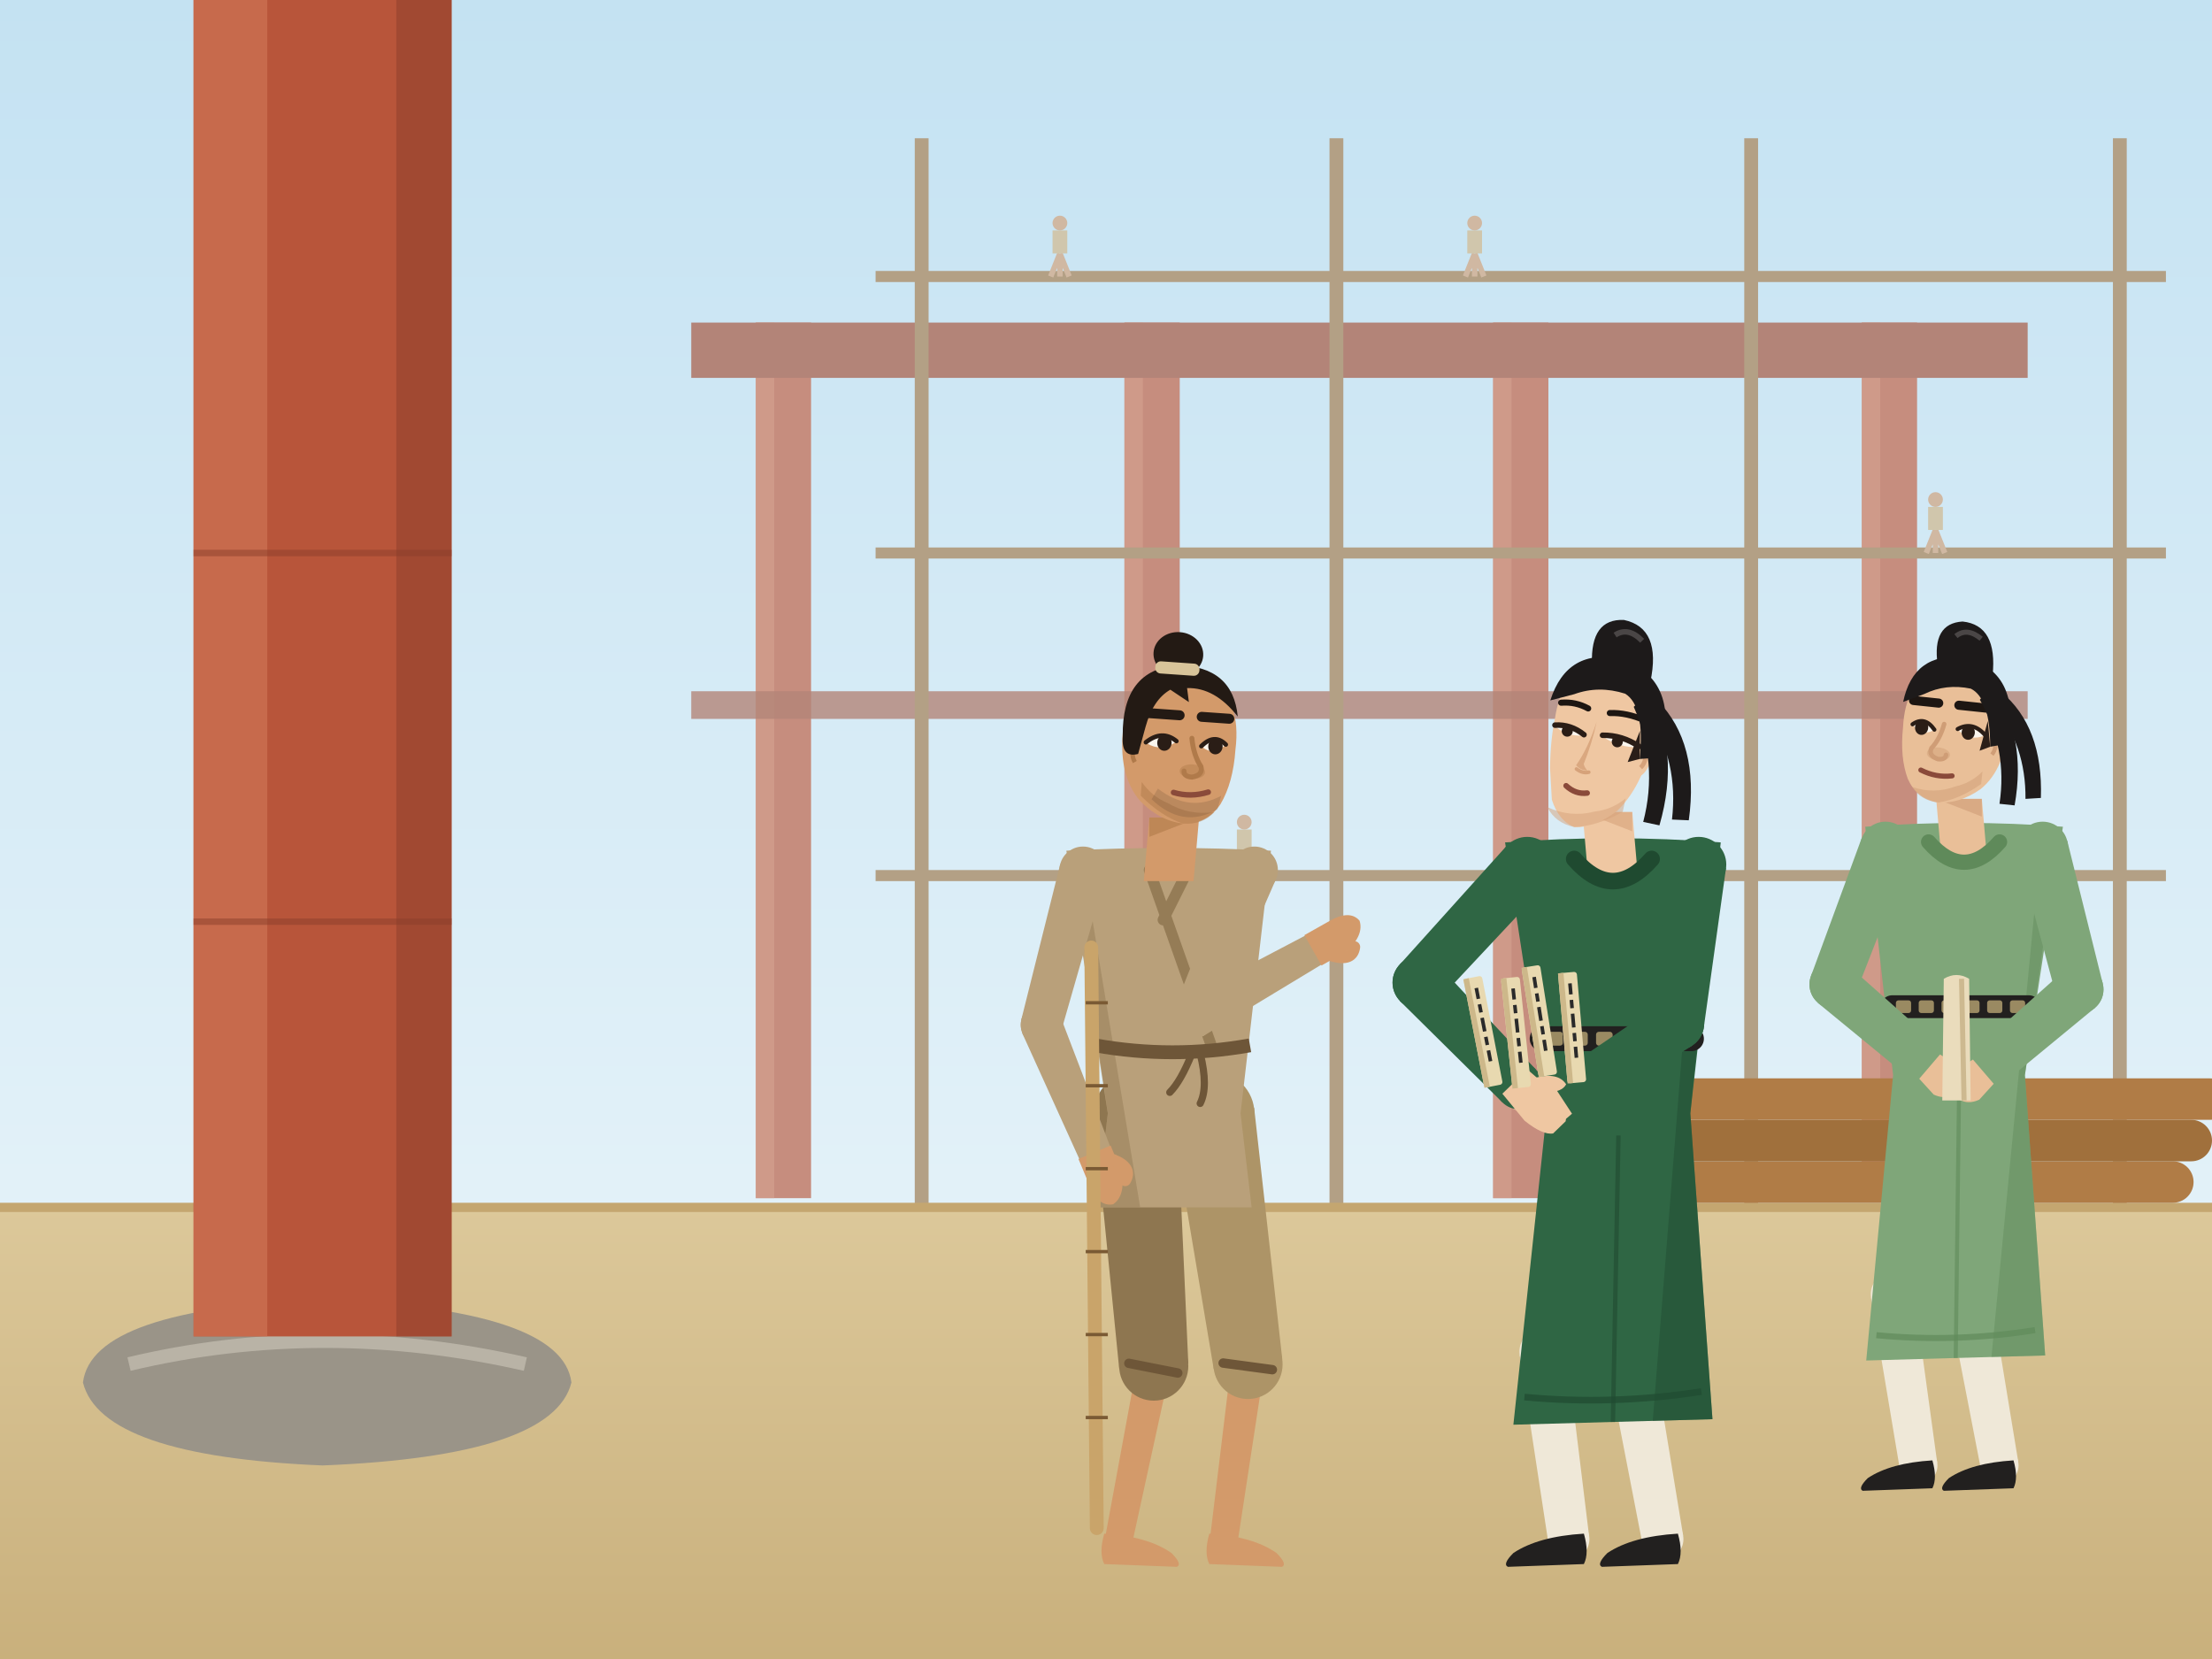
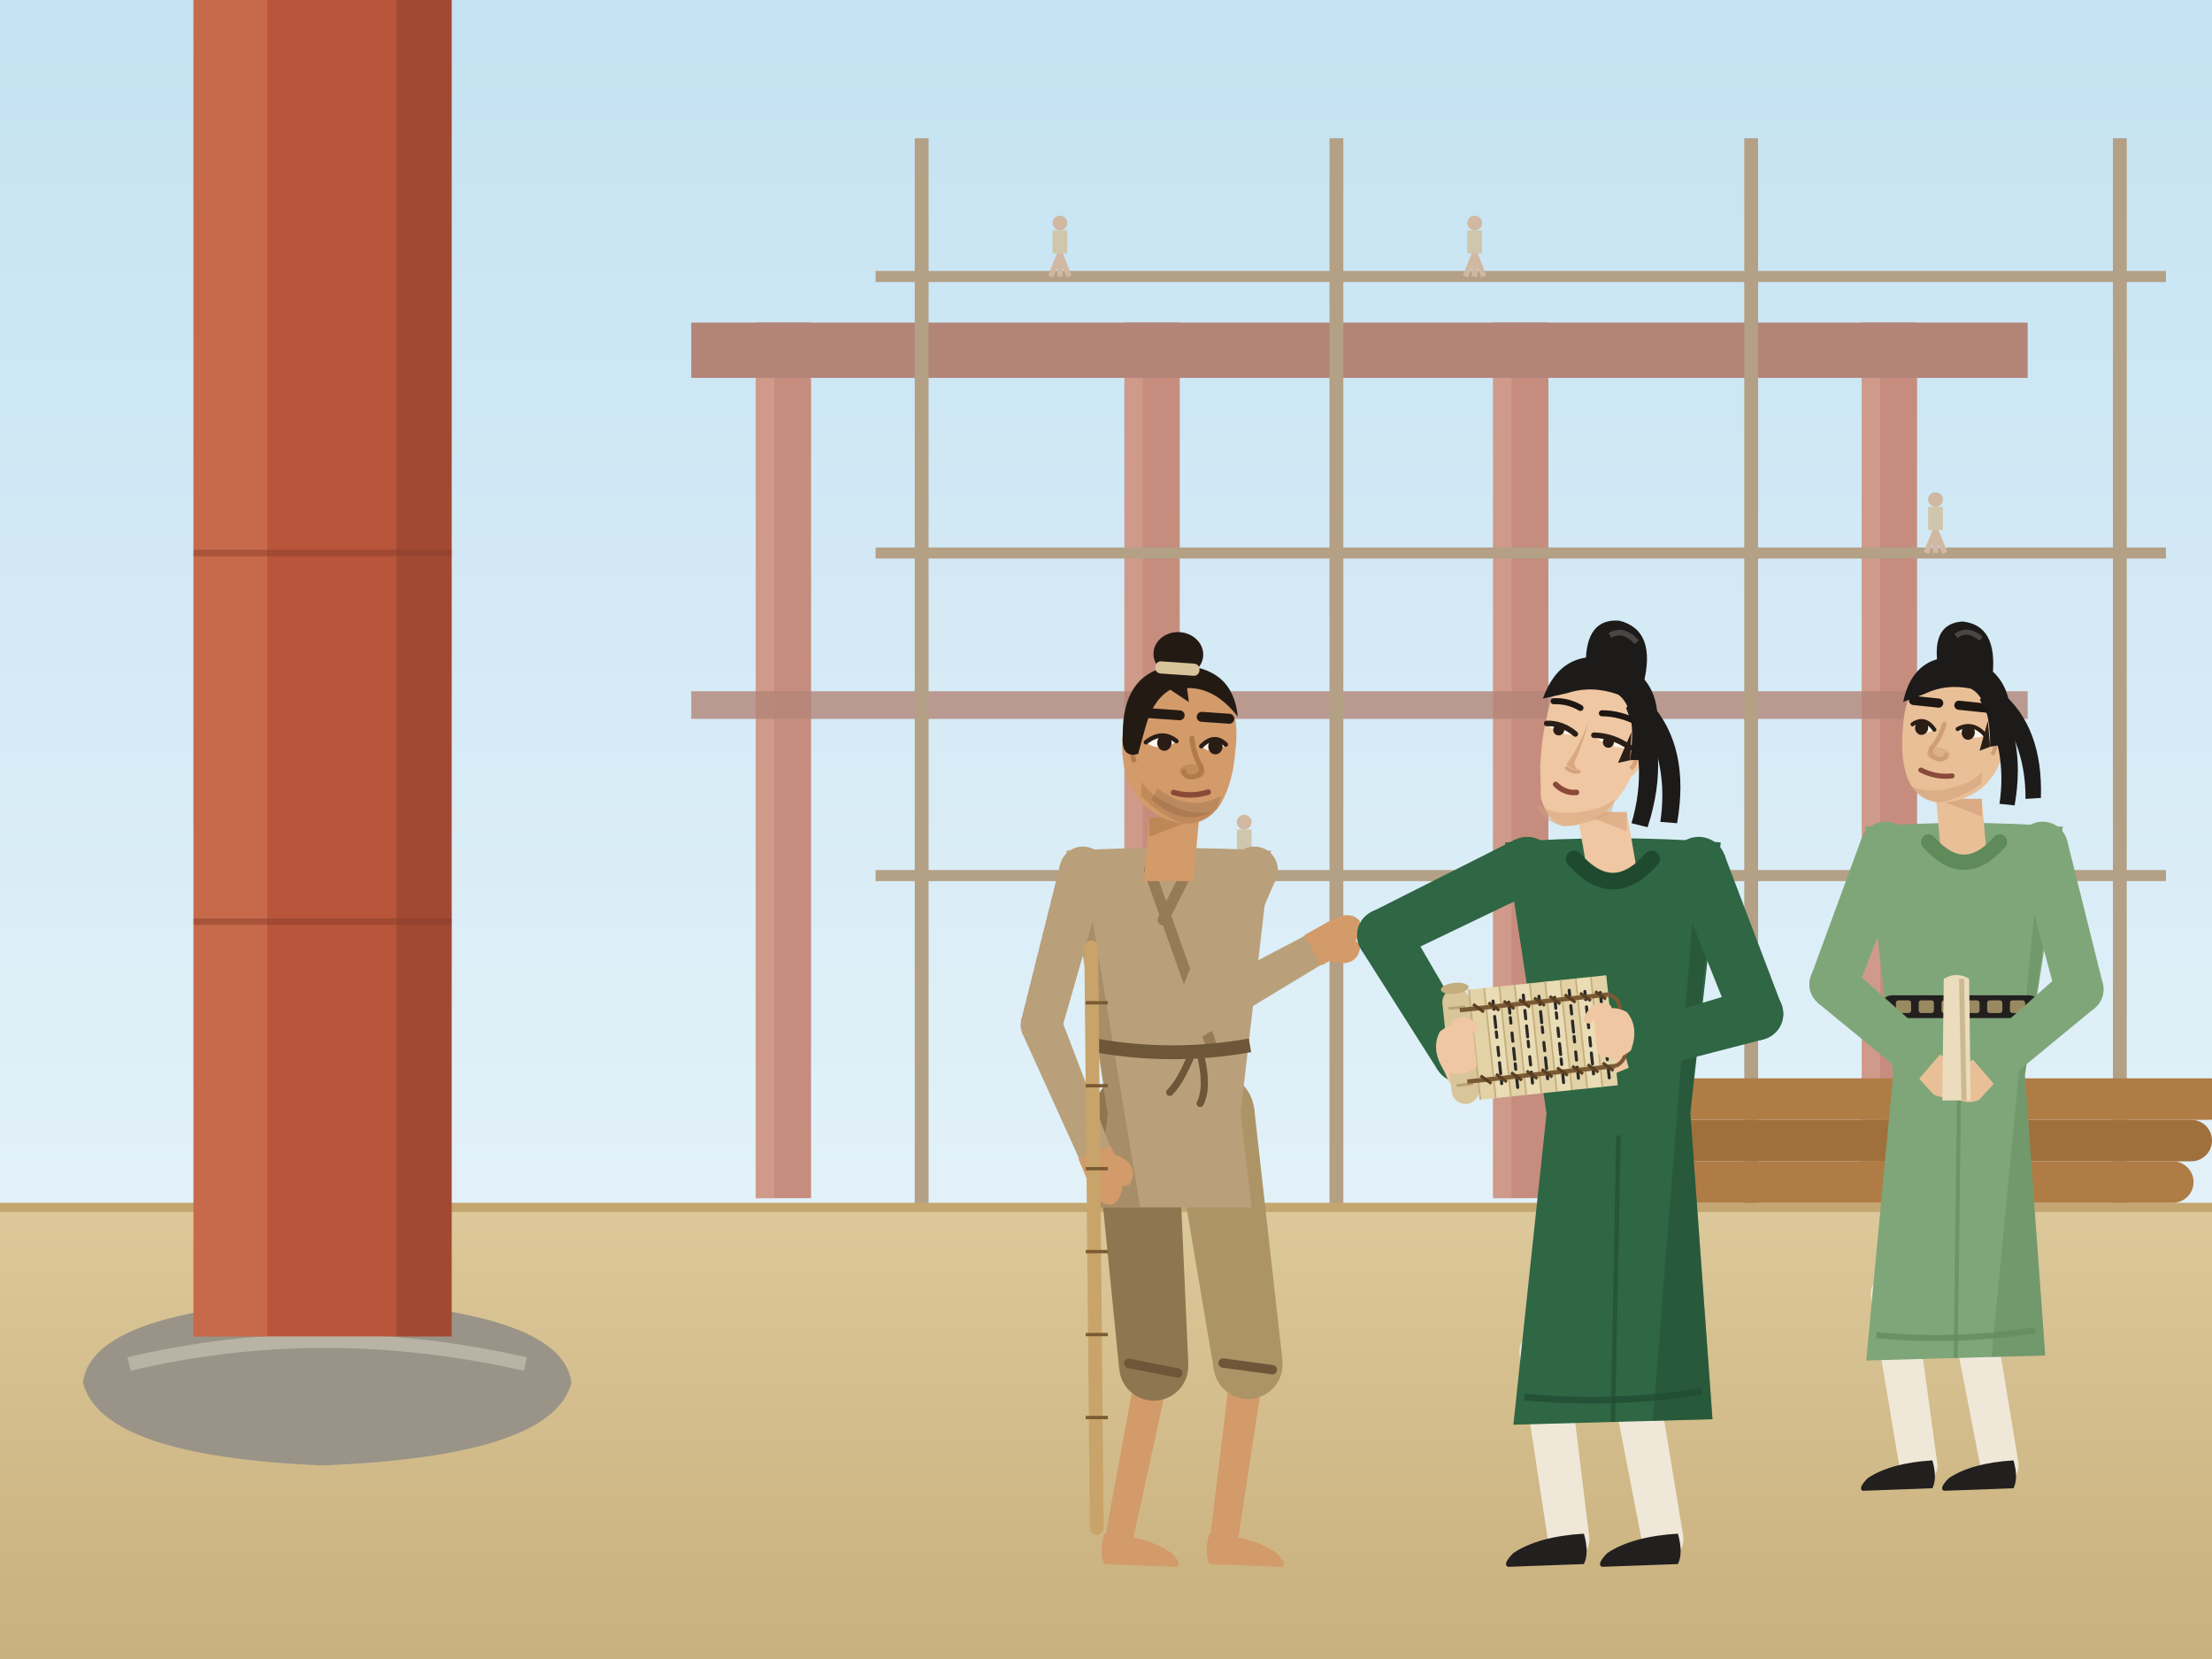
<svg xmlns="http://www.w3.org/2000/svg" width="480" height="360" viewBox="0 0 480 360">
  <defs>
    <linearGradient id="g1" x1="0" y1="0" x2="0" y2="1">
      <stop offset="0" stop-color="#c4e2f2" />
      <stop offset="1" stop-color="#eef7fb" />
    </linearGradient>
    <linearGradient id="g2" x1="0" y1="0" x2="0" y2="1">
      <stop offset="0" stop-color="#dcc89a" />
      <stop offset="1" stop-color="#c9b07c" />
    </linearGradient>
  </defs>
  <rect width="480" height="360" fill="url(#g1)" />
  <rect x="164" y="70" width="12" height="190" fill="#c68d7e" />
  <rect x="164" y="70" width="4" height="190" fill="#d5a391" opacity=".6" />
  <rect x="244" y="70" width="12" height="190" fill="#c68d7e" />
  <rect x="244" y="70" width="4" height="190" fill="#d5a391" opacity=".6" />
  <rect x="324" y="70" width="12" height="190" fill="#c68d7e" />
  <rect x="324" y="70" width="4" height="190" fill="#d5a391" opacity=".6" />
  <rect x="404" y="70" width="12" height="190" fill="#c68d7e" />
  <rect x="404" y="70" width="4" height="190" fill="#d5a391" opacity=".6" />
  <rect x="150" y="70" width="290" height="12" fill="#b38478" />
  <rect x="150" y="150" width="290" height="6" fill="#b38478" opacity=".8" />
  <path d="M200 262 V30" stroke="#b3a085" stroke-width="3" />
  <path d="M290 262 V30" stroke="#b3a085" stroke-width="3" />
  <path d="M380 262 V30" stroke="#b3a085" stroke-width="3" />
  <path d="M460 262 V30" stroke="#b3a085" stroke-width="3" />
  <path d="M190 60 H470" stroke="#b3a085" stroke-width="2.4" />
  <path d="M190 120 H470" stroke="#b3a085" stroke-width="2.4" />
  <path d="M190 190 H470" stroke="#b3a085" stroke-width="2.4" />
  <path d="M230 60 v-5 M230 55 l-2 5 M230 55 l2 5" stroke="#d0b8a2" stroke-width="1.2" />
  <rect x="228.4" y="50" width="3.2" height="5" fill="#d0c6ac" />
  <circle cx="230" cy="48.4" r="1.6" fill="#d0b8a2" />
  <path d="M320 60 v-5 M320 55 l-2 5 M320 55 l2 5" stroke="#d0b8a2" stroke-width="1.2" />
  <rect x="318.4" y="50" width="3.2" height="5" fill="#d0c6ac" />
  <circle cx="320" cy="48.4" r="1.6" fill="#d0b8a2" />
  <path d="M420 120 v-5 M420 115 l-2 5 M420 115 l2 5" stroke="#d0b8a2" stroke-width="1.2" />
  <rect x="418.4" y="110" width="3.2" height="5" fill="#d0c6ac" />
  <circle cx="420" cy="108.4" r="1.6" fill="#d0b8a2" />
  <path d="M270 190 v-5 M270 185 l-2 5 M270 185 l2 5" stroke="#d0b8a2" stroke-width="1.2" />
  <rect x="268.4" y="180" width="3.2" height="5" fill="#d0c6ac" />
  <circle cx="270" cy="178.4" r="1.6" fill="#d0b8a2" />
  <path d="M0 262 H480 V360 H0 Z" fill="url(#g2)" />
  <path d="M0 262 H480" stroke="#c4a670" stroke-width="2" />
  <rect x="336" y="252" width="140" height="9" rx="4.5" fill="#b07c46" />
  <rect x="340" y="243" width="140" height="9" rx="4.5" fill="#a0703c" />
  <rect x="344" y="234" width="140" height="9" rx="4.5" fill="#b07c46" />
  <path d="M18 300 Q20 284 70 282 Q122 284 124 300 Q120 316 70 318 Q22 316 18 300 Z" fill="#9a9488" />
  <path d="M28 296 Q70 286 114 296" stroke="#b9b3a6" stroke-width="3" fill="none" />
  <rect x="42" y="-10" width="56" height="300" fill="#b8553a" />
  <rect x="42" y="-10" width="16" height="300" fill="#d07858" opacity=".6" />
  <rect x="86" y="-10" width="12" height="300" fill="#8a3e2a" opacity=".5" />
  <path d="M42 200 h56 M42 120 h56" stroke="#8a3e2a" stroke-width="1.4" opacity=".5" />
  <g transform="translate(256 334) scale(-0.6 0.6) translate(-120 -334)">
    <path d="M123.8 274.1 L137.1 335 L146.9 333 L135.6 271.7 Z" fill="#d39a6a" />
    <circle cx="129.7" cy="272.9" r="6" fill="#d39a6a" />
    <circle cx="142" cy="334" r="5" fill="#d39a6a" />
    <path d="M147.3 332 Q131.5 333 123 339 Q119 343 121 344 L147.3 343 Q149.3 339 147.3 332 Z" fill="#d39a6a" />
    <path d="M89.6 273.1 L99 334.7 L109 333.3 L101.5 271.4 Z" fill="#d39a6a" />
    <circle cx="95.5" cy="272.3" r="6" fill="#d39a6a" />
    <circle cx="104" cy="334" r="5" fill="#d39a6a" />
    <path d="M109.3 332 Q93.5 333 85 339 Q81 343 83 344 L109.3 343 Q111.3 339 109.3 332 Z" fill="#d39a6a" />
    <path d="M98 176 L146 176 L144 202 L100 202 Z" fill="#ad9467" />
    <path d="M121 178.9 L116.9 270.5 L141.9 272.3 L151 181.1 Z" fill="#8e7650" />
    <circle cx="136" cy="180" r="15" fill="#8e7650" />
    <circle cx="129.4" cy="271.4" r="12.5" fill="#8e7650" />
    <path d="M120.7 273.9 L138.4 270.4" stroke="#6e5638" stroke-width="3.4" stroke-linecap="round" />
    <path d="M93.1 177.9 L82.9 269 L107.7 272.5 L122.9 182.1 Z" fill="#ad9467" />
    <circle cx="108" cy="180" r="15" fill="#ad9467" />
    <circle cx="95.3" cy="270.8" r="12.5" fill="#ad9467" />
    <path d="M86.5 272.7 L104.3 270.3" stroke="#6e5638" stroke-width="3.4" stroke-linecap="round" />
    <path d="M87 85 Q124 83 161 85 L146 180 L150 214 L94 214 L98 180 Z" fill="#b9a07a" />
    <path d="M153.1 100.8 L159 90 L146 180 L150 214 L134.3 214 Z" fill="#957c56" opacity=".5" />
    <path d="M131 92 L108.6 155.4 M117 92 L126 110" stroke="#957c56" stroke-width="4" fill="none" stroke-linecap="round" />
    <path d="M94.6 155.4 Q122.6 160.4 150.6 155.4" stroke="#6e5638" stroke-width="5" fill="none" />
    <path d="M112.6 158.4 q-3 12 0 18 M115.6 158.4 q4 10 8 14" stroke="#6e5638" stroke-width="2.6" fill="none" stroke-linecap="round" />
    <path d="M115 96 L113 73 L131 73 L133 96 Z" fill="#d39a6a" />
    <path d="M113 73 L131 73 L131 80 Z" fill="#b07a4a" opacity=".6" />
    <g transform="translate(120.8 47) rotate(-4) scale(-1 1)">
      <path d="M-20 -6 Q-21 12 -12 21 Q-4 28 5 28 Q13 27 17 20 Q21 12 21 0 Q22 -18 10 -25 Q0 -29 -10 -26 Q-20 -20 -20 -6 Z" fill="#d39a6a" />
      <path d="M-12 19 Q-4 26 4 28 Q11 28 15 23 Q6 25 -2 21 Q-8 19 -12 14 Z" fill="#b07a4a" opacity=".5" />
      <ellipse cx="-14" cy="3" rx="5" ry="7.5" fill="#d39a6a" />
      <path d="M-15 0 q-2 4 0 7" stroke="#b07a4a" stroke-width="1.6" fill="none" />
      <path d="M5 -3 Q6 3 9 7 Q10 10 6 11 Q3 11 3 9" fill="none" stroke="#b07a4a" stroke-width="1.8" stroke-linecap="round" />
      <ellipse cx="6" cy="9" rx="4.6" ry="2.6" fill="#b07a4a" opacity=".45" />
      <path d="M-8 20 Q4 30 16 22 L17 17 Q6 24 -6 16 Z" fill="#3a2a20" opacity=".16" />
      <path d="M-11 0 Q-6 -5.2 -1 -1 Q-6 2.6 -11 0 Z" fill="#fbf6ee" />
      <ellipse cx="-4.8" cy="-0.7" rx="2.6" ry="2.9" fill="#2a1d16" />
      <path d="M-11.5 -.4 Q-6 -5.46 -0.5 -1.6" stroke="#2a1d16" stroke-width="1.6" fill="none" stroke-linecap="round" />
      <path d="M9.1 0 Q13 -5.2 16.9 -1 Q13 2.6 9.1 0 Z" fill="#fbf6ee" />
      <ellipse cx="13.7" cy="-0.7" rx="2.6" ry="2.9" fill="#2a1d16" />
      <path d="M8.6 -.4 Q13 -5.46 17.4 -1.6" stroke="#2a1d16" stroke-width="1.6" fill="none" stroke-linecap="round" />
      <path d="M-13 -11 Q-6 -11 0 -11" stroke="#231a14" stroke-width="3.6" fill="none" stroke-linecap="round" />
      <path d="M8 -11 Q13 -11 18 -11" stroke="#231a14" stroke-width="3.6" fill="none" stroke-linecap="round" />
      <path d="M-0.25 17 Q6 18.4 12.25 16" stroke="#8a4a3a" stroke-width="2" fill="none" stroke-linecap="round" />
      <path d="M-20 -2 Q-22 -26 -2 -29 Q18 -30 21 -12 Q12 -22 2 -21 L3 -16 L-4 -20 Q-10 -16 -12 -6 L-14 4 Q-20 6 -20 -2 Z" fill="#231a14" />
      <ellipse cx="-2" cy="-33" rx="9" ry="8" fill="#231a14" />
      <rect x="-10" y="-30" width="16" height="4.4" rx="2" fill="#d8c49a" />
    </g>
    <path d="M146.8 94.2 L162.8 150 L177.3 146.1 L163.2 89.8 Z" fill="#b9a07a" />
    <circle cx="155" cy="92" r="8.5" fill="#b9a07a" />
    <circle cx="170" cy="148" r="7.5" fill="#b9a07a" />
    <path d="M163.1 145.1 L144.5 193.7 L155.5 198.3 L177 150.9 Z" fill="#b9a07a" />
    <circle cx="170" cy="148" r="7.5" fill="#b9a07a" />
    <circle cx="150" cy="196" r="6" fill="#b9a07a" />
    <g transform="translate(150 196) rotate(112.7) scale(1.05 -1.05)">
      <path d="M-2 -6 L8 -6 Q16 -4 17 1 Q16 6 8 6 L-2 6 Z" fill="#d39a6a" />
      <path d="M3 -5 Q8 -10 11 -6" stroke="#d39a6a" stroke-width="4" stroke-linecap="round" fill="none" />
    </g>
    <path d="M85.2 95.3 L108.4 148.4 L122.2 142.7 L100.8 88.7 Z" fill="#b9a07a" />
    <circle cx="93" cy="92" r="8.5" fill="#b9a07a" />
    <circle cx="115.3" cy="145.5" r="7.5" fill="#b9a07a" />
    <path d="M119 139 L72.9 114.8 L67.1 125.2 L111.6 152.1 Z" fill="#b9a07a" />
    <circle cx="115.3" cy="145.5" r="7.5" fill="#b9a07a" />
    <circle cx="70" cy="120" r="6" fill="#b9a07a" />
    <g transform="translate(70 120) rotate(-150.6) scale(1.05 1.05)">
      <path d="M-2 -6 L8 -6 Q16 -4 17 1 Q16 6 8 6 L-2 6 Z" fill="#d39a6a" />
      <path d="M3 -5 Q8 -10 11 -6" stroke="#d39a6a" stroke-width="4" stroke-linecap="round" fill="none" />
    </g>
    <path d="M152 120 L150 330" stroke="#c9a46a" stroke-width="5" stroke-linecap="round" />
    <path d="M146 140 h8 M146 170 h8 M146 200 h8 M146 230 h8 M146 260 h8 M146 290 h8" stroke="#7a5a34" stroke-width="1.2" />
  </g>
  <g transform="translate(424 318) scale(0.55 0.55) translate(-120 -334)">
    <path d="M117.6 268.2 L130.6 335.3 L145.4 332.7 L134.3 265.2 Z" fill="#efe8d8" />
    <circle cx="126" cy="266.7" r="8.5" fill="#efe8d8" />
    <circle cx="138" cy="334" r="7.5" fill="#efe8d8" />
    <path d="M143.5 332 Q127 333 118 339 Q114 343 116 344 L143.5 343 Q145.5 339 143.5 332 Z" fill="#22201f" />
    <path d="M87.3 267.7 L98.6 335.1 L113.4 332.9 L104.1 265.1 Z" fill="#efe8d8" />
    <circle cx="95.7" cy="266.4" r="8.5" fill="#efe8d8" />
    <circle cx="106" cy="334" r="7.5" fill="#efe8d8" />
    <path d="M111.5 332 Q95 333 86 339 Q82 343 84 344 L111.5 343 Q113.5 339 111.5 332 Z" fill="#22201f" />
    <path d="M85 82 Q124 79 163 82 L148 180 L156 290.6 Q120.7 291.6 85.4 292.6 L96 180 Z" fill="#7fa679" />
    <path d="M153.5 97.2 L161 88 L148 180 L156 290.6 L134.8 291.2 Z" fill="#5f8a5a" opacity=".45" />
    <path d="M122 188 L120.7 291.6" stroke="#5f8a5a" stroke-width="1.6" opacity=".6" />
    <path d="M89.4 282.6 Q120.7 285.6 152 280.6" stroke="#5f8a5a" stroke-width="2.4" fill="none" opacity=".7" />
    <path d="M95.6 153 L149.6 153" stroke="#22201f" stroke-width="9" stroke-linecap="round" />
    <rect x="97.1" y="150.5" width="6" height="5" rx="1" fill="#9a8a62" />
    <rect x="106.1" y="150.5" width="6" height="5" rx="1" fill="#9a8a62" />
    <rect x="115.1" y="150.5" width="6" height="5" rx="1" fill="#9a8a62" />
    <rect x="124.1" y="150.5" width="6" height="5" rx="1" fill="#9a8a62" />
    <rect x="133.1" y="150.5" width="6" height="5" rx="1" fill="#9a8a62" />
    <rect x="142.1" y="150.5" width="6" height="5" rx="1" fill="#9a8a62" />
    <path d="M115 94 L113 71 L131 71 L133 94 Z" fill="#e9bf98" />
    <path d="M113 71 L131 71 L131 78 Z" fill="#cf9d76" opacity=".6" />
    <path d="M110 88 Q124 104 138 88" stroke="#5f8a5a" stroke-width="6" fill="none" stroke-linecap="round" />
    <g transform="translate(120.8 45) rotate(6) scale(-1 1)">
      <path d="M-20 -6 Q-21 12 -12 21 Q-4 28 5 28 Q13 27 17 20 Q21 12 21 0 Q22 -18 10 -25 Q0 -29 -10 -26 Q-20 -20 -20 -6 Z" fill="#e9bf98" />
      <path d="M-12 19 Q-4 26 4 28 Q11 28 15 23 Q6 25 -2 21 Q-8 19 -12 14 Z" fill="#cf9d76" opacity=".5" />
      <ellipse cx="-14" cy="3" rx="5" ry="7.5" fill="#e9bf98" />
      <path d="M-15 0 q-2 4 0 7" stroke="#cf9d76" stroke-width="1.6" fill="none" />
      <path d="M5 -3 Q6 3 9 7 Q10 10 6 11 Q3 11 3 9" fill="none" stroke="#cf9d76" stroke-width="1.8" stroke-linecap="round" />
      <ellipse cx="6" cy="9" rx="4.6" ry="2.6" fill="#cf9d76" opacity=".45" />
      <path d="M-11 0 Q-6 -5.2 -1 -1 Q-6 2.6 -11 0 Z" fill="#fbf6ee" />
      <ellipse cx="-4.8" cy="-0.7" rx="2.6" ry="2.9" fill="#2a1d16" />
      <path d="M-11.5 -.4 Q-6 -5.46 -0.5 -1.6" stroke="#2a1d16" stroke-width="1.6" fill="none" stroke-linecap="round" />
      <path d="M9.1 0 Q13 -5.2 16.9 -1 Q13 2.6 9.1 0 Z" fill="#fbf6ee" />
      <ellipse cx="13.7" cy="-0.7" rx="2.6" ry="2.9" fill="#2a1d16" />
      <path d="M8.6 -.4 Q13 -5.46 17.4 -1.6" stroke="#2a1d16" stroke-width="1.6" fill="none" stroke-linecap="round" />
      <path d="M-13 -11 Q-6 -11 0 -11" stroke="#1d1612" stroke-width="3.6" fill="none" stroke-linecap="round" />
      <path d="M8 -11 Q13 -11 18 -11" stroke="#1d1612" stroke-width="3.6" fill="none" stroke-linecap="round" />
      <path d="M-0.25 17 Q6 18.4 12.25 16" stroke="#8a4a3a" stroke-width="2" fill="none" stroke-linecap="round" />
      <path d="M-16 -18 Q-34 -6 -36 22 L-30 23 Q-28 2 -14 -12 Z" fill="#1d1a1a" />
      <path d="M-12 -20 Q-28 -2 -26 26 L-20 26 Q-21 4 -8 -14 Z" fill="#1d1a1a" />
      <path d="M-21 2 Q-23 -27 0 -30 Q20 -30 22 -10 Q18 -12 14 -14 Q6 -19 -4 -18 Q-12 -15 -14 4 Z" fill="#1d1a1a" />
      <path d="M-12 -24 Q-12 -44 2 -44 Q14 -42 10 -26 Z" fill="#1d1a1a" />
      <path d="M-6 -38 q6 -4 10 0" stroke="#4a4646" stroke-width="2" fill="none" />
      <path d="M-14 4 L-12 -6 L-10 6 Z" fill="#2a1e18" />
    </g>
    <path d="M145.3 92.5 L160.3 148.5 L178.7 143.8 L164.7 87.5 Z" fill="#7fa679" />
    <circle cx="155" cy="90" r="10" fill="#7fa679" />
    <circle cx="169.5" cy="146.2" r="9.5" fill="#7fa679" />
    <path d="M163.3 138.9 L124.5 173.5 L135.5 186.5 L175.7 153.4 Z" fill="#7fa679" />
    <circle cx="169.5" cy="146.2" r="9.5" fill="#7fa679" />
    <circle cx="130" cy="180" r="8.5" fill="#7fa679" />
    <g transform="translate(130 180) rotate(139.4) scale(1.05 -1.05)">
      <path d="M-2 -6 Q9 -8 12 -3 Q13 5 6 7 L-2 6 Z" fill="#e9bf98" />
      <path d="M4 -6 Q9 -10 12 -7" stroke="#e9bf98" stroke-width="4" stroke-linecap="round" fill="none" />
    </g>
    <path d="M83.6 86.5 L63.6 140.9 L81.3 147.6 L102.4 93.5 Z" fill="#7fa679" />
    <circle cx="93" cy="90" r="10" fill="#7fa679" />
    <circle cx="72.5" cy="144.2" r="9.5" fill="#7fa679" />
    <path d="M66.3 151.5 L106.5 184.5 L117.5 171.5 L78.6 137 Z" fill="#7fa679" />
    <circle cx="72.5" cy="144.2" r="9.5" fill="#7fa679" />
    <circle cx="112" cy="178" r="8.5" fill="#7fa679" />
    <g transform="translate(112 178) rotate(40.5) scale(1.05 1.05)">
      <path d="M-2 -6 Q9 -8 12 -3 Q13 5 6 7 L-2 6 Z" fill="#e9bf98" />
      <path d="M4 -6 Q9 -10 12 -7" stroke="#e9bf98" stroke-width="4" stroke-linecap="round" fill="none" />
    </g>
    <g transform="translate(121 176) rotate(0)">
      <path d="M-5 -34 Q0 -37 5 -34 L5.6 14 L-5.6 14 Z" fill="#eadcbc" />
      <path d="M2 -34 L3 14" stroke="#cdb990" stroke-width="2" />
    </g>
  </g>
  <g transform="translate(350 334) scale(0.6 0.6) translate(-120 -334)">
    <path d="M117.6 268.2 L130.6 335.3 L145.4 332.7 L134.3 265.2 Z" fill="#efe8d8" />
    <circle cx="126" cy="266.7" r="8.5" fill="#efe8d8" />
    <circle cx="138" cy="334" r="7.5" fill="#efe8d8" />
    <path d="M143.5 332 Q127 333 118 339 Q114 343 116 344 L143.5 343 Q145.5 339 143.5 332 Z" fill="#22201f" />
    <path d="M86.3 267.4 L96.6 335 L111.4 333 L103.1 265.1 Z" fill="#efe8d8" />
    <circle cx="94.7" cy="266.2" r="8.5" fill="#efe8d8" />
    <circle cx="104" cy="334" r="7.5" fill="#efe8d8" />
    <path d="M109.5 332 Q93 333 84 339 Q80 343 82 344 L109.5 343 Q111.5 339 109.5 332 Z" fill="#22201f" />
    <path d="M81 82 Q120 79 159 82 L148 180 L156 290.6 Q120 291.6 84 292.6 L96 180 Z" fill="#2f6644" />
    <path d="M149.8 97.2 L157 88 L148 180 L156 290.6 L134.4 291.2 Z" fill="#1f4a30" opacity=".45" />
    <path d="M122 188 L120 291.6" stroke="#1f4a30" stroke-width="1.6" opacity=".6" />
    <path d="M88 282.6 Q120 285.6 152 280.6" stroke="#1f4a30" stroke-width="2.4" fill="none" opacity=".7" />
    <path d="M94.4 153 L148.4 153" stroke="#22201f" stroke-width="9" stroke-linecap="round" />
    <rect x="95.9" y="150.5" width="6" height="5" rx="1" fill="#9a8a62" />
    <rect x="104.9" y="150.5" width="6" height="5" rx="1" fill="#9a8a62" />
    <rect x="113.9" y="150.5" width="6" height="5" rx="1" fill="#9a8a62" />
    <rect x="122.9" y="150.5" width="6" height="5" rx="1" fill="#9a8a62" />
    <rect x="131.9" y="150.5" width="6" height="5" rx="1" fill="#9a8a62" />
    <rect x="140.9" y="150.5" width="6" height="5" rx="1" fill="#9a8a62" />
-     <path d="M111 94 L109 71 L127 71 L129 94 Z" fill="#efc7a2" />
-     <path d="M109 71 L127 71 L127 78 Z" fill="#d6a27a" opacity=".6" />
+     <path d="M111 94 L107 71 L125 71 L129 94 Z" fill="#efc7a2" />
+     <path d="M107 71 L125 71 L125 78 Z" fill="#d6a27a" opacity=".6" />
    <path d="M106 88 Q120 104 134 88" stroke="#1f4a30" stroke-width="6" fill="none" stroke-linecap="round" />
-     <g transform="translate(116.8 45) rotate(12) scale(-1 1)">
+     <g transform="translate(113.6 45) rotate(14) scale(-1 1)">
      <path d="M-17 -8 Q-18 12 -10 24 Q-3 32 4 33 Q10 32 14 25 L17 14 Q19 4 19 -4 Q20 -20 10 -26 Q0 -30 -9 -27 Q-17 -22 -17 -8 Z" fill="#efc7a2" />
      <path d="M-12 24 Q-4 31 4 33 Q11 33 15 28 Q6 30 -2 26 Q-8 24 -12 19 Z" fill="#d6a27a" opacity=".5" />
      <ellipse cx="-14" cy="3" rx="4" ry="7.5" fill="#efc7a2" />
      <path d="M-15 0 q-2 4 0 7" stroke="#d6a27a" stroke-width="1.6" fill="none" />
      <path d="M4 -6 Q5 4 8 11 Q6 12.5 3.6 12 Q5 11 5.4 10 Q4 2 4 -6 Z" fill="#d6a27a" opacity=".85" />
      <path d="M3 12.5 q2 1 4.6 -.2" stroke="#d6a27a" stroke-width="1.3" fill="none" stroke-linecap="round" />
      <path d="M-12.4 0 Q-6 -3 0.4 -1 Q-6 1.5 -12.4 0 Z" fill="#fbf6ee" />
      <ellipse cx="-4.8" cy="-0.4" rx="2" ry="2" fill="#2a1d16" />
      <path d="M-12.9 -.4 Q-6 -3.15 0.9 -1.6" stroke="#2a1d16" stroke-width="2" fill="none" stroke-linecap="round" />
      <path d="M8.008 0 Q13 -3 17.992 -1 Q13 1.5 8.008 0 Z" fill="#fbf6ee" />
      <ellipse cx="13.7" cy="-0.4" rx="2" ry="2" fill="#2a1d16" />
      <path d="M7.508 -.4 Q13 -3.15 18.492 -1.6" stroke="#2a1d16" stroke-width="2" fill="none" stroke-linecap="round" />
      <path d="M-13 -10 Q-6 -11.5 0 -10" stroke="#1d1612" stroke-width="2.2" fill="none" stroke-linecap="round" />
      <path d="M8 -10 Q13 -11.5 18 -10" stroke="#1d1612" stroke-width="2.2" fill="none" stroke-linecap="round" />
      <path d="M2 20 Q6 21.4 10 19" stroke="#8a4a3a" stroke-width="2" fill="none" stroke-linecap="round" />
      <path d="M-16 -18 Q-34 -6 -36 22 L-30 23 Q-28 2 -14 -12 Z" fill="#1d1a1a" />
      <path d="M-12 -20 Q-28 -2 -26 26 L-20 26 Q-21 4 -8 -14 Z" fill="#1d1a1a" />
      <path d="M-21 2 Q-23 -27 0 -30 Q20 -30 22 -10 Q18 -12 14 -14 Q6 -19 -4 -18 Q-12 -15 -14 4 Z" fill="#1d1a1a" />
      <path d="M-12 -24 Q-12 -44 2 -44 Q14 -42 10 -26 Z" fill="#1d1a1a" />
      <path d="M-6 -38 q6 -4 10 0" stroke="#4a4646" stroke-width="2" fill="none" />
      <path d="M-14 4 L-12 -6 L-10 6 Z" fill="#2a1e18" />
    </g>
-     <path d="M141.1 88.7 L134.1 146.3 L152.9 148.7 L160.9 91.3 Z" fill="#2f6644" />
+     <path d="M141.7 93.6 L163.2 147.5 L180.9 140.6 L160.3 86.4 Z" fill="#2f6644" />
    <circle cx="151" cy="90" r="10" fill="#2f6644" />
-     <circle cx="143.5" cy="147.5" r="9.5" fill="#2f6644" />
-     <path d="M138.3 139.6 L95.3 168.9 L104.7 183.1 L148.7 155.5 Z" fill="#2f6644" />
-     <circle cx="143.5" cy="147.5" r="9.5" fill="#2f6644" />
-     <circle cx="100" cy="176" r="8.5" fill="#2f6644" />
-     <g transform="translate(100 176) rotate(146.8) scale(1.05 -1.05)">
+     <circle cx="172.1" cy="144" r="9.5" fill="#2f6644" />
+     <path d="M169.5 134.9 L119.7 149.8 L124.3 166.2 L174.6 153.2 Z" fill="#2f6644" />
+     <circle cx="172.1" cy="144" r="9.5" fill="#2f6644" />
+     <circle cx="122" cy="158" r="8.5" fill="#2f6644" />
+     <g transform="translate(122 158) rotate(164.4) scale(1.05 -1.05)">
      <path d="M-2 -6 Q9 -8 12 -3 Q13 5 6 7 L-2 6 Z" fill="#efc7a2" />
      <path d="M4 -6 Q9 -10 12 -7" stroke="#efc7a2" stroke-width="4" stroke-linecap="round" fill="none" />
    </g>
-     <path d="M81.6 83.2 L42.8 126.3 L56.8 139.1 L96.4 96.8 Z" fill="#2f6644" />
+     <path d="M84.6 81 L32.8 107.1 L41.1 124.1 L93.4 99 Z" fill="#2f6644" />
    <circle cx="89" cy="90" r="10" fill="#2f6644" />
-     <circle cx="49.8" cy="132.7" r="9.5" fill="#2f6644" />
-     <path d="M42.9 139.3 L79.9 175.9 L92.1 164.1 L56.6 126.1 Z" fill="#2f6644" />
-     <circle cx="49.8" cy="132.7" r="9.5" fill="#2f6644" />
-     <circle cx="86" cy="170" r="8.5" fill="#2f6644" />
-     <g transform="translate(86 170) rotate(45.8) scale(1.05 1.05)">
-       <path d="M-2 -6 L10 -7 Q18 -6 20 -3 L20 3 Q18 6 10 7 L-2 6 Z" fill="#efc7a2" />
-       <path d="M2 -6 Q6 -13 11 -12 Q12 -9 8 -5 Z" fill="#efc7a2" />
-     </g>
-     <g transform="translate(92 170) rotate(-8)">
-       <g transform="translate(-15 -2) rotate(-3)">
-         <rect x="-3.4" y="-40" width="6.8" height="40" rx="1" fill="#e8d9b0" />
-         <rect x="-3.4" y="-40" width="2" height="40" fill="#cdb88a" />
-         <path d="M0.6 -36 v4 M0.6 -30 v3 M0.6 -25 v5 M0.6 -18 v3 M0.6 -13 v4" stroke="#2a2a2a" stroke-width="1.3" />
-       </g>
-       <g transform="translate(-5 0) rotate(2)">
-         <rect x="-3.4" y="-40" width="6.8" height="40" rx="1" fill="#e8d9b0" />
-         <rect x="-3.4" y="-40" width="2" height="40" fill="#cdb88a" />
-         <path d="M0.6 -36 v4 M0.6 -30 v3 M0.6 -25 v5 M0.6 -18 v3 M0.6 -13 v4" stroke="#2a2a2a" stroke-width="1.3" />
-       </g>
-       <g transform="translate(5 -3) rotate(-1)">
-         <rect x="-3.4" y="-40" width="6.8" height="40" rx="1" fill="#e8d9b0" />
-         <rect x="-3.4" y="-40" width="2" height="40" fill="#cdb88a" />
-         <path d="M0.6 -36 v4 M0.6 -30 v3 M0.6 -25 v5 M0.6 -18 v3 M0.6 -13 v4" stroke="#2a2a2a" stroke-width="1.3" />
-       </g>
-       <g transform="translate(15 1) rotate(3)">
-         <rect x="-3.4" y="-40" width="6.8" height="40" rx="1" fill="#e8d9b0" />
-         <rect x="-3.4" y="-40" width="2" height="40" fill="#cdb88a" />
-         <path d="M0.6 -36 v4 M0.6 -30 v3 M0.6 -25 v5 M0.6 -18 v3 M0.6 -13 v4" stroke="#2a2a2a" stroke-width="1.3" />
-       </g>
+     <circle cx="37" cy="115.6" r="9.5" fill="#2f6644" />
+     <path d="M28.8 120.5 L56.7 164.4 L71.3 155.6 L45.1 110.6 Z" fill="#2f6644" />
+     <circle cx="37" cy="115.6" r="9.5" fill="#2f6644" />
+     <circle cx="64" cy="160" r="8.5" fill="#2f6644" />
+     <g transform="translate(64 160) rotate(58.7) scale(1.05 1.05)">
+       <path d="M-2 -6 Q9 -8 12 -3 Q13 5 6 7 L-2 6 Z" fill="#efc7a2" />
+       <path d="M4 -6 Q9 -10 12 -7" stroke="#efc7a2" stroke-width="4" stroke-linecap="round" fill="none" />
+     </g>
+     <g transform="rotate(-6 62 156)">
+       <rect x="60" y="135" width="10" height="42" rx="5" fill="#d8c69a" />
+       <ellipse cx="65" cy="135" rx="5" ry="2" fill="#c4ae7e" />
+       <path d="M62 142 h6 M62 170 h6" stroke="#b9a274" stroke-width="1" />
+       <rect x="70" y="136" width="5.6" height="40" fill="#e2d2a6" />
+       <path d="M70 136 v40" stroke="#c4ae7e" stroke-width=".6" />
+       <rect x="75.6" y="136" width="5.6" height="40" fill="#eadcb4" />
+       <path d="M75.6 136 v40" stroke="#c4ae7e" stroke-width=".6" />
+       <path d=" M78.3 141 v3 M78.3 146.6 v4 M78.3 152.2 v2 M78.3 157.8 v3 M78.3 163.4 v4 M78.3 169 v2" stroke="#2a2a2a" stroke-width="1.1" stroke-linecap="round" />
+       <rect x="81.1" y="136" width="5.6" height="40" fill="#e2d2a6" />
+       <path d="M81.1 136 v40" stroke="#c4ae7e" stroke-width=".6" />
+       <path d=" M83.9 142 v4 M83.9 147.6 v2 M83.9 153.2 v3 M83.9 158.8 v4 M83.9 164.4 v2 M83.9 170 v3" stroke="#2a2a2a" stroke-width="1.1" stroke-linecap="round" />
+       <rect x="86.7" y="136" width="5.6" height="40" fill="#eadcb4" />
+       <path d="M86.7 136 v40" stroke="#c4ae7e" stroke-width=".6" />
+       <path d=" M89.4 140 v2 M89.4 145.6 v3 M89.4 151.2 v4 M89.4 156.8 v2 M89.4 162.4 v3 M89.4 168 v4" stroke="#2a2a2a" stroke-width="1.1" stroke-linecap="round" />
+       <rect x="92.2" y="136" width="5.6" height="40" fill="#e2d2a6" />
+       <path d="M92.2 136 v40" stroke="#c4ae7e" stroke-width=".6" />
+       <path d=" M95 141 v3 M95 146.6 v4 M95 152.2 v2 M95 157.8 v3 M95 163.4 v4 M95 169 v2" stroke="#2a2a2a" stroke-width="1.1" stroke-linecap="round" />
+       <rect x="97.8" y="136" width="5.6" height="40" fill="#eadcb4" />
+       <path d="M97.8 136 v40" stroke="#c4ae7e" stroke-width=".6" />
+       <path d=" M100.6 142 v4 M100.6 147.6 v2 M100.6 153.2 v3 M100.6 158.8 v4 M100.6 164.4 v2 M100.6 170 v3" stroke="#2a2a2a" stroke-width="1.1" stroke-linecap="round" />
+       <rect x="103.3" y="136" width="5.6" height="40" fill="#e2d2a6" />
+       <path d="M103.3 136 v40" stroke="#c4ae7e" stroke-width=".6" />
+       <path d=" M106.1 140 v2 M106.1 145.6 v3 M106.1 151.2 v4 M106.1 156.8 v2 M106.1 162.4 v3 M106.1 168 v4" stroke="#2a2a2a" stroke-width="1.1" stroke-linecap="round" />
+       <rect x="108.9" y="136" width="5.6" height="40" fill="#eadcb4" />
+       <path d="M108.9 136 v40" stroke="#c4ae7e" stroke-width=".6" />
+       <path d=" M111.7 141 v3 M111.7 146.6 v4 M111.7 152.2 v2 M111.7 157.8 v3 M111.7 163.4 v4 M111.7 169 v2" stroke="#2a2a2a" stroke-width="1.1" stroke-linecap="round" />
+       <rect x="114.4" y="136" width="5.6" height="40" fill="#e2d2a6" />
+       <path d="M114.4 136 v40" stroke="#c4ae7e" stroke-width=".6" />
+       <path d=" M117.2 142 v4 M117.2 147.6 v2 M117.2 153.2 v3 M117.2 158.8 v4 M117.2 164.4 v2 M117.2 170 v3" stroke="#2a2a2a" stroke-width="1.1" stroke-linecap="round" />
+       <path d="M66 143 H120" stroke="#7a5a34" stroke-width="1.6" />
+       <path d="M71 141.4 l3.6 3.2" stroke="#5a3e22" stroke-width="1.1" />
+       <path d="M76.6 141.4 l3.6 3.2" stroke="#5a3e22" stroke-width="1.1" />
+       <path d="M82.1 141.4 l3.6 3.2" stroke="#5a3e22" stroke-width="1.1" />
+       <path d="M87.7 141.4 l3.6 3.2" stroke="#5a3e22" stroke-width="1.1" />
+       <path d="M93.2 141.4 l3.6 3.2" stroke="#5a3e22" stroke-width="1.1" />
+       <path d="M98.8 141.4 l3.6 3.2" stroke="#5a3e22" stroke-width="1.1" />
+       <path d="M104.3 141.4 l3.6 3.2" stroke="#5a3e22" stroke-width="1.1" />
+       <path d="M109.9 141.4 l3.6 3.2" stroke="#5a3e22" stroke-width="1.1" />
+       <path d="M115.4 141.4 l3.6 3.2" stroke="#5a3e22" stroke-width="1.1" />
+       <path d="M66 169 H120" stroke="#7a5a34" stroke-width="1.6" />
+       <path d="M71 167.4 l3.6 3.2" stroke="#5a3e22" stroke-width="1.1" />
+       <path d="M76.6 167.4 l3.6 3.2" stroke="#5a3e22" stroke-width="1.1" />
+       <path d="M82.1 167.4 l3.6 3.2" stroke="#5a3e22" stroke-width="1.1" />
+       <path d="M87.7 167.4 l3.6 3.2" stroke="#5a3e22" stroke-width="1.1" />
+       <path d="M93.2 167.4 l3.6 3.2" stroke="#5a3e22" stroke-width="1.1" />
+       <path d="M98.8 167.4 l3.6 3.2" stroke="#5a3e22" stroke-width="1.1" />
+       <path d="M104.3 167.4 l3.6 3.2" stroke="#5a3e22" stroke-width="1.1" />
+       <path d="M109.9 167.4 l3.6 3.2" stroke="#5a3e22" stroke-width="1.1" />
+       <path d="M115.4 167.4 l3.6 3.2" stroke="#5a3e22" stroke-width="1.1" />
+       <path d="M120 143 q5 2 3 8 M120 169 q5 -2 4 -8" stroke="#7a5a34" stroke-width="1.4" fill="none" />
+       <path d="M58 150 q-4 6 0 14 q6 4 12 0 l0 -14 q-6 -4 -12 0 z" fill="#efc7a2" />
+       <path d="M64 148 q4 -2 6 2" stroke="#efc7a2" stroke-width="3.4" stroke-linecap="round" fill="none" />
+       <path d="M126 150 q4 6 0 14 q-6 4 -12 0 l0 -14 q6 -4 12 0 z" fill="#efc7a2" />
+       <path d="M119 148 q-4 -2 -7 3" stroke="#efc7a2" stroke-width="3.4" stroke-linecap="round" fill="none" />
    </g>
  </g>
</svg>
